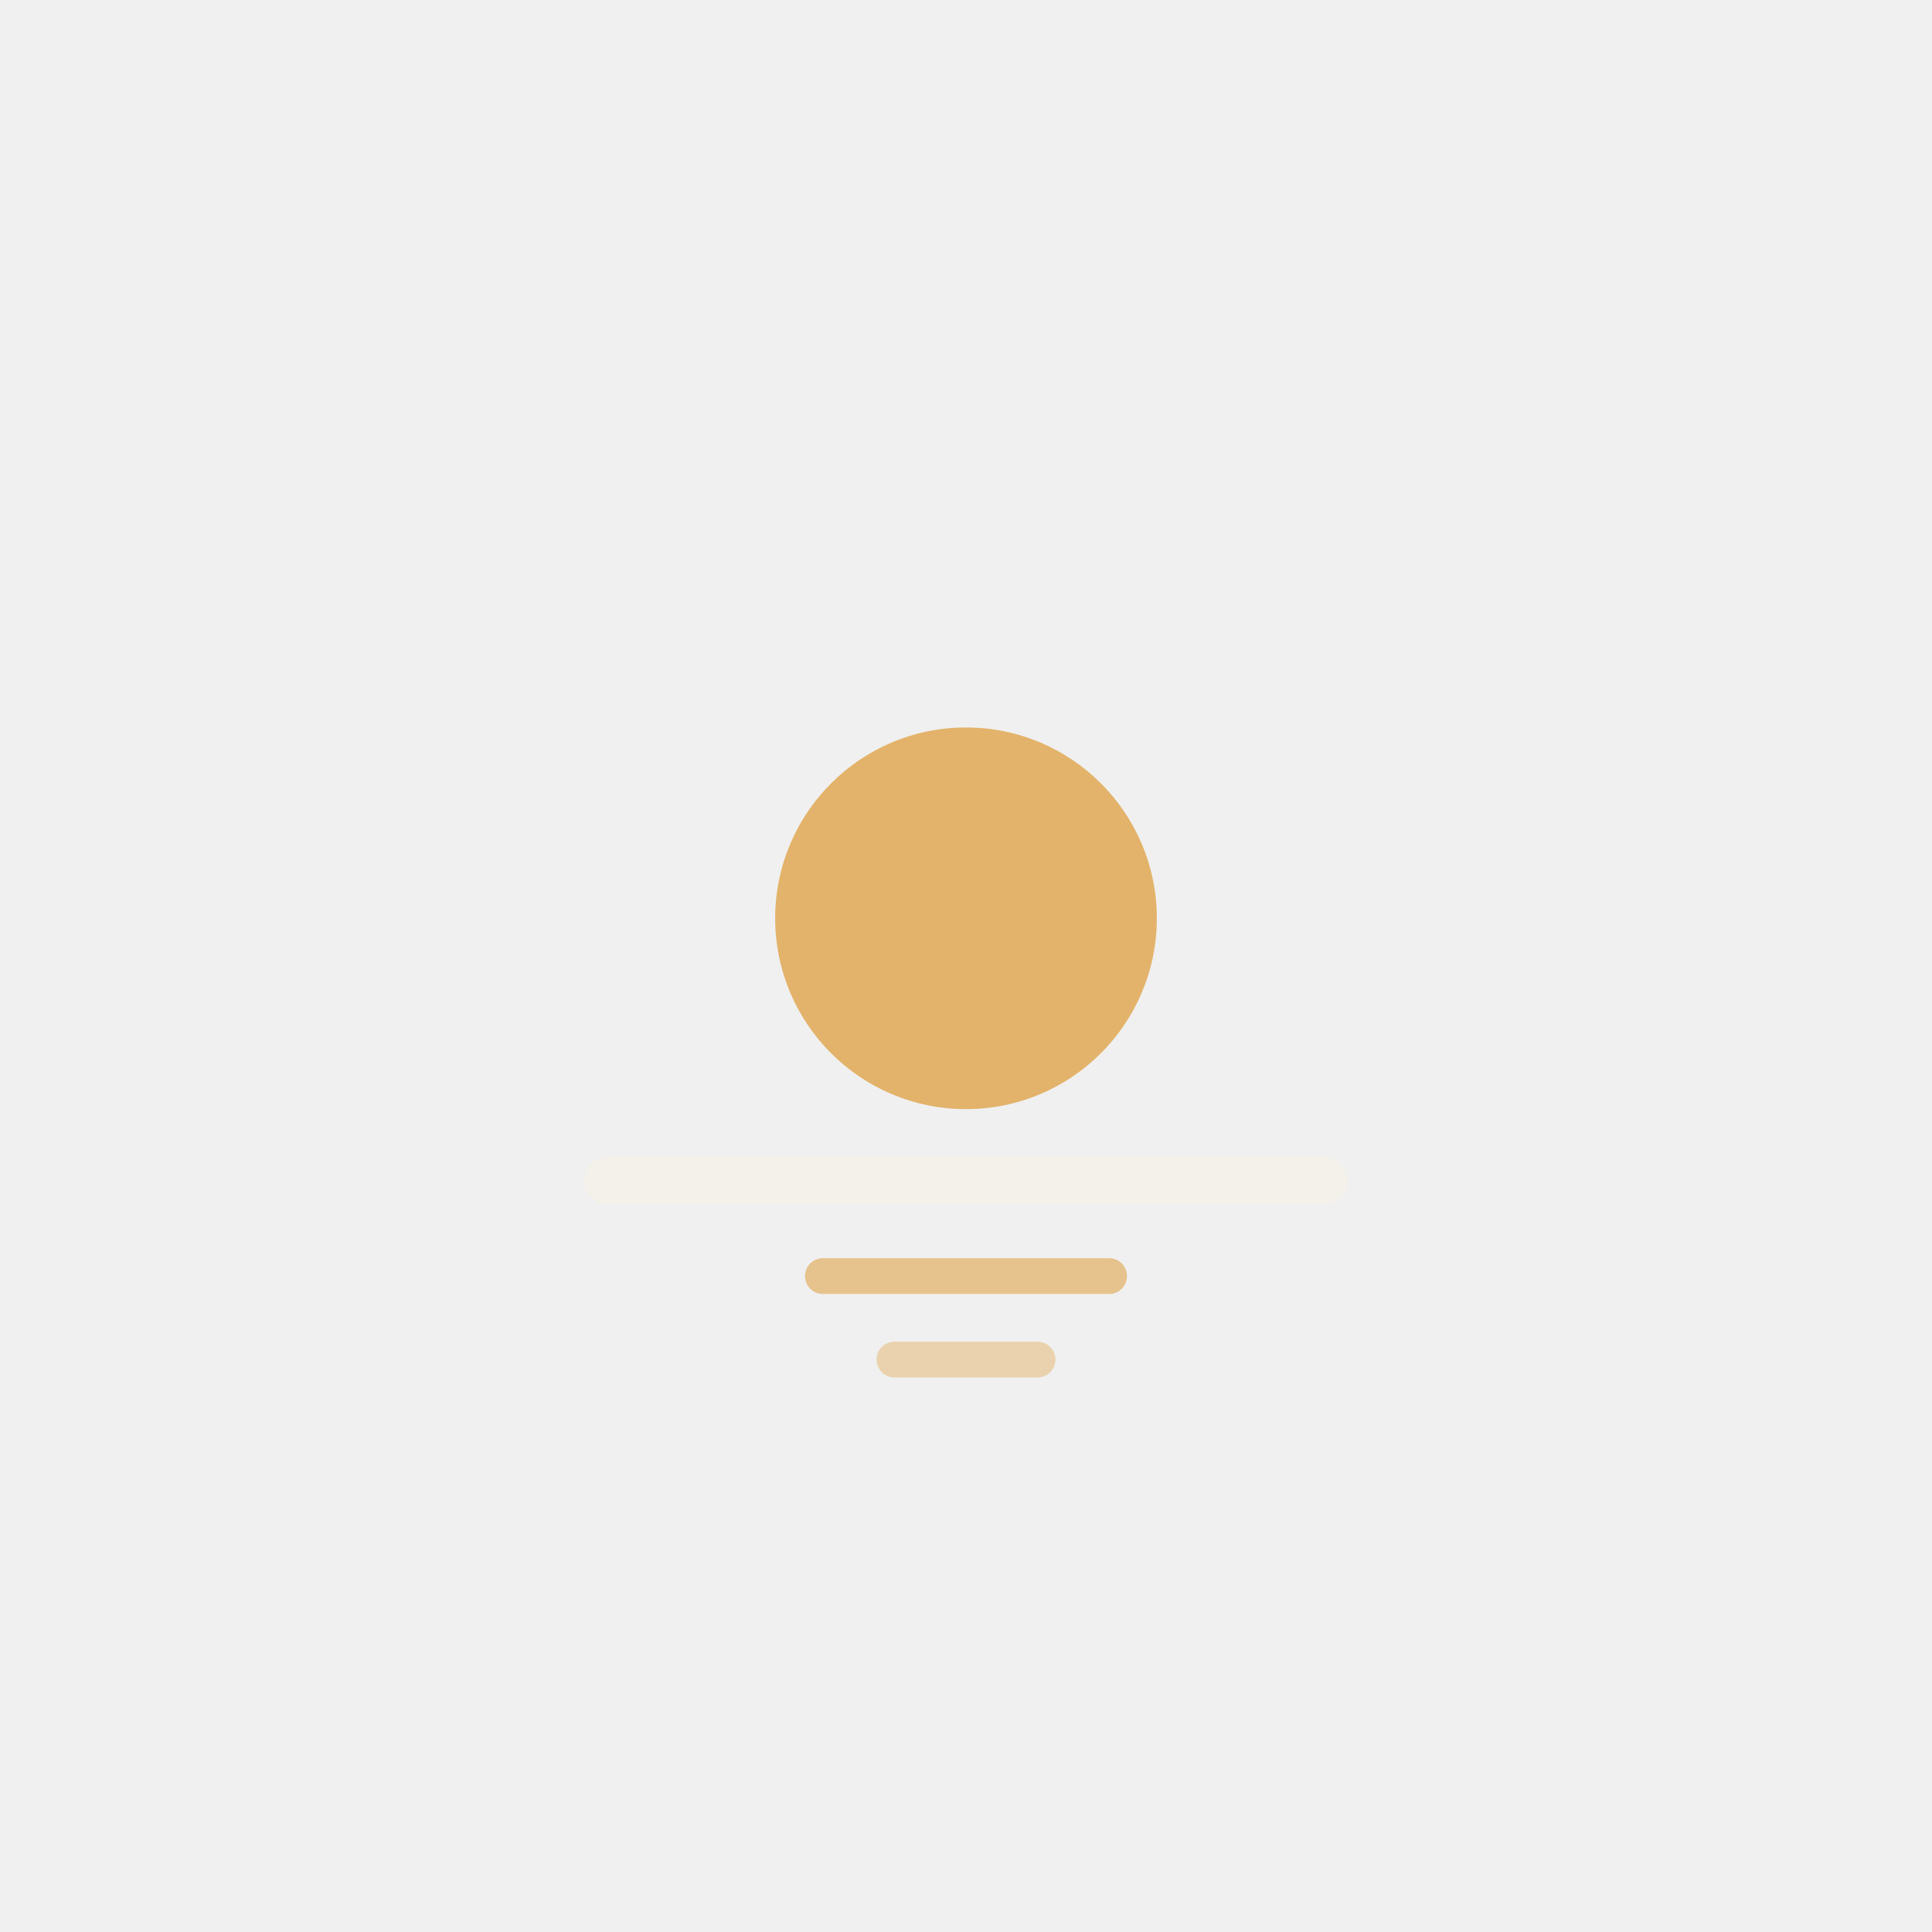
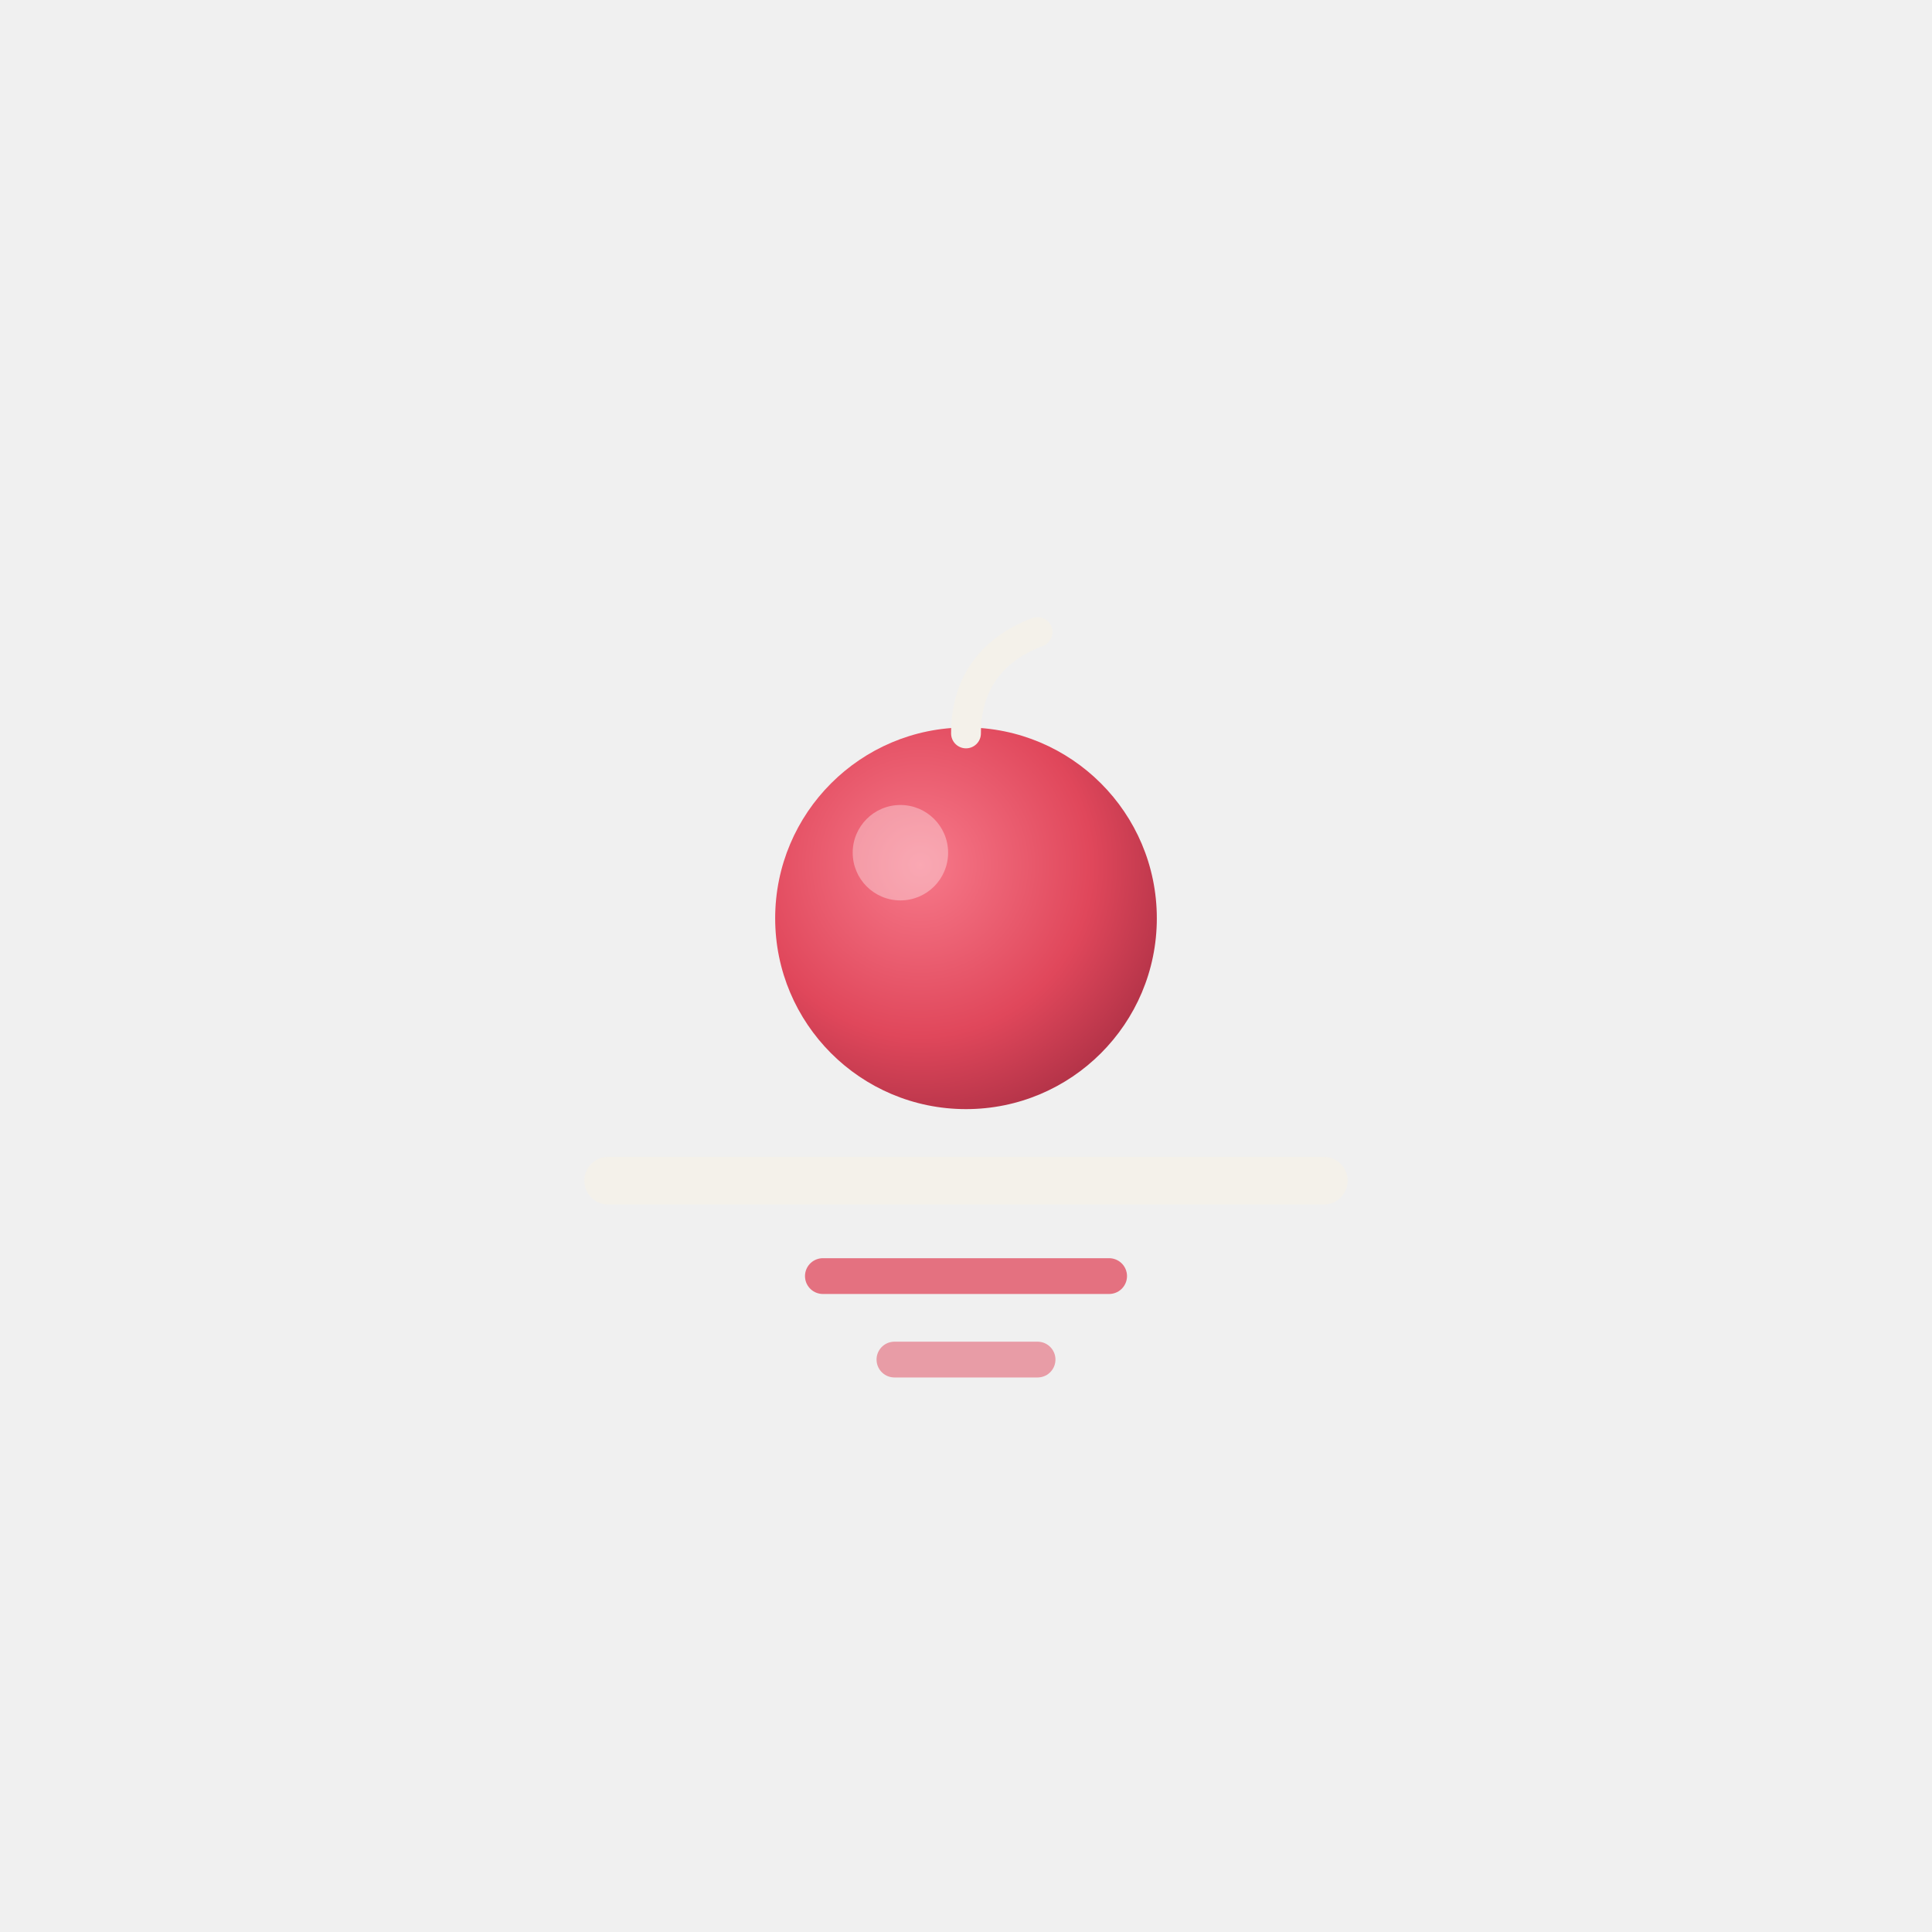
<svg xmlns="http://www.w3.org/2000/svg" viewBox="0 0 108 108" width="108" height="108">
+   <defs>
+     <radialGradient id="berry" cx=".38" cy=".36" r=".75">
+       <stop offset="0" stop-color="#F7798A" />
+       <stop offset=".6" stop-color="#E0475B" />
+       <stop offset="1" stop-color="#A82E43" />
+     </radialGradient>
+   </defs>
  <g transform="translate(54 54) scale(0.6667) translate(-54 -54)">
-     <circle cx="54" cy="50" r="16" fill="#E3B36B" />
+     <circle cx="54" cy="50" r="16" fill="url(#berry)" />
+     <circle cx="48.5" cy="44.5" r="4" fill="#FFFFFF" opacity=".35" />
    <g fill="none" stroke-linecap="round">
+       <path d="M54 34.5c0-4 2-7 6-8.5" stroke="#F4F1EA" stroke-width="2.5" />
      <path d="M24 72H84" stroke="#F4F1EA" stroke-width="4" />
-       <path d="M42 80H66" stroke="#E3B36B" stroke-width="3" opacity=".75" />
-       <path d="M48 87H60" stroke="#E3B36B" stroke-width="3" opacity=".5" />
+       <path d="M42 80H66" stroke="#E0475B" stroke-width="3" opacity=".75" />
+       <path d="M48 87H60" stroke="#E0475B" stroke-width="3" opacity=".5" />
    </g>
  </g>
</svg>
